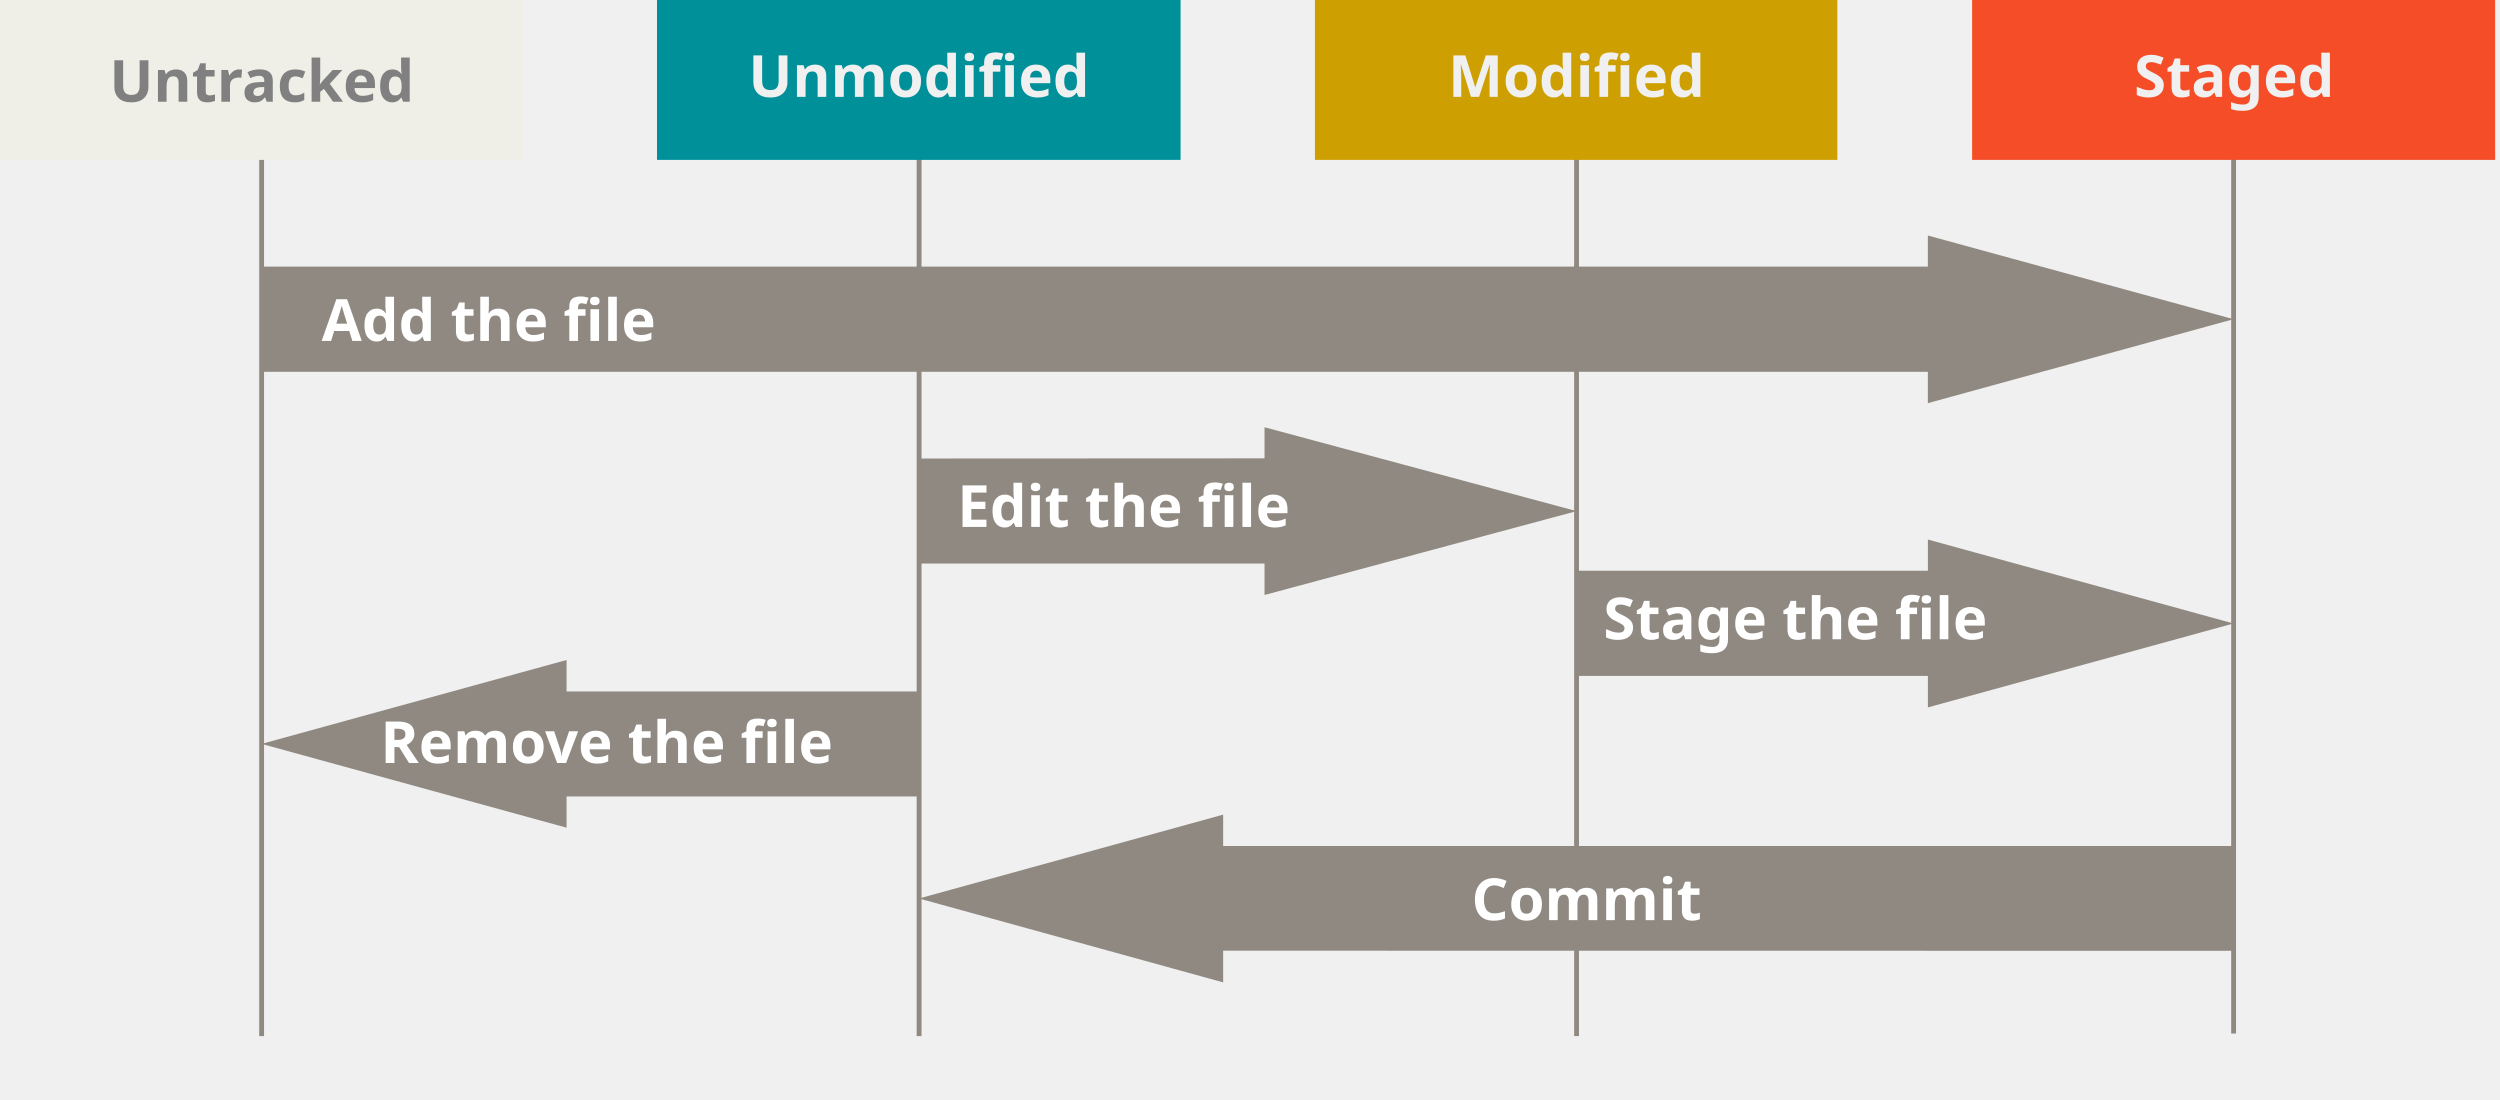
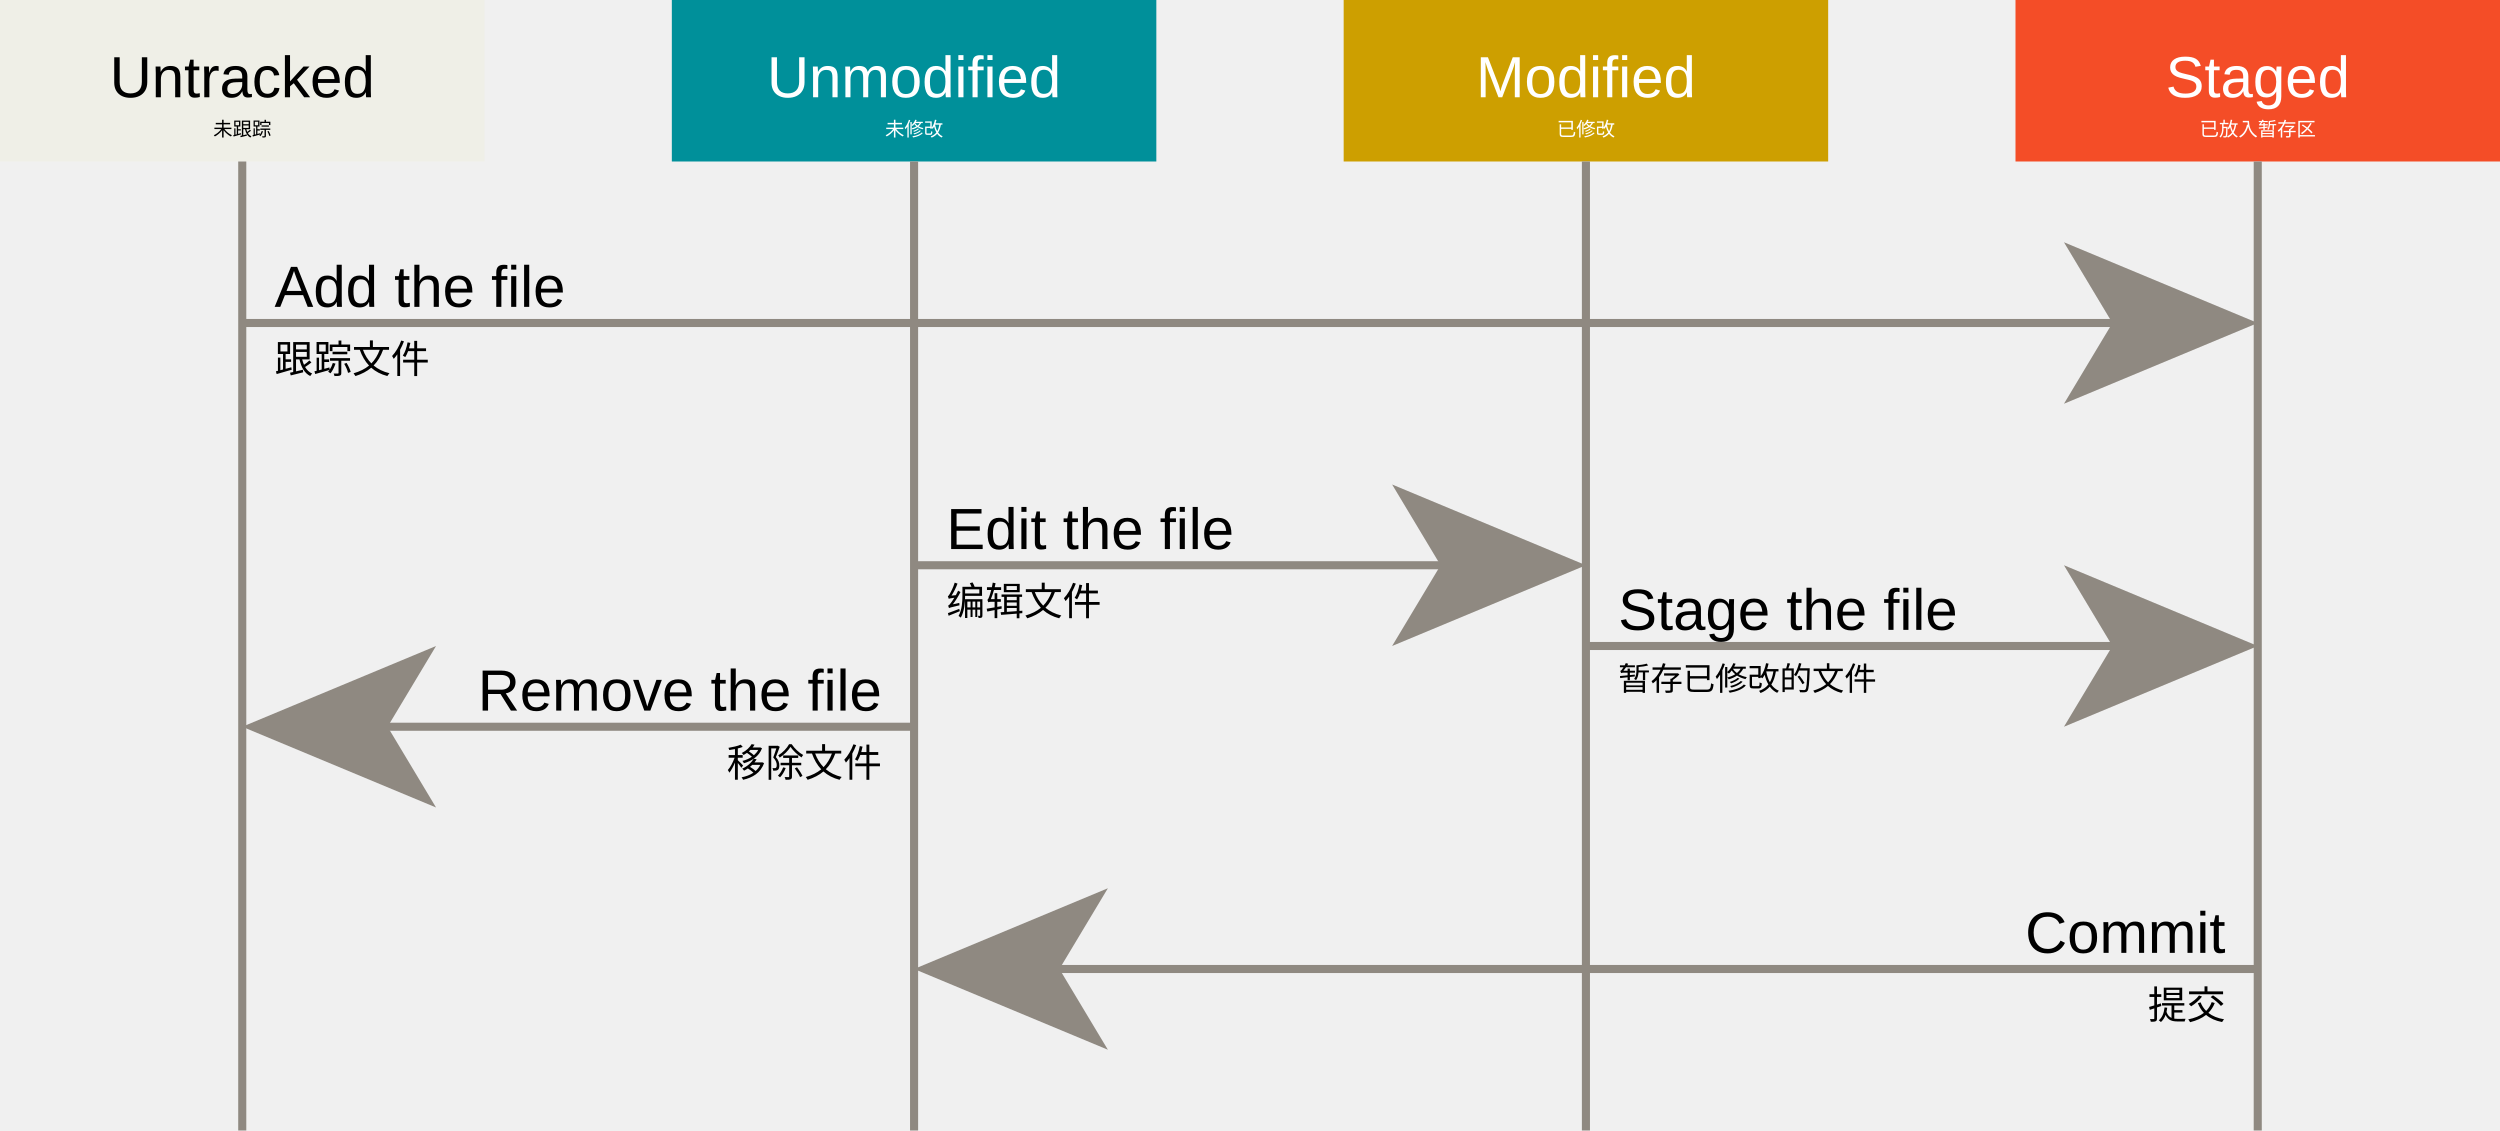
- <svg xmlns="http://www.w3.org/2000/svg" id="svg7076" version="1.1" viewBox="0 0 516 227">
+ <svg xmlns="http://www.w3.org/2000/svg" id="svg7076" version="1.1" width="1548" height="700">
  <g id="layer1">
-     <g id="02---lifecycle" style="fill-rule:evenodd;fill:none">
-       <path id="Line-6" transform="translate(10.5)" d="m43.5 17.469v195.88" style="fill:#8f8981;stroke-linecap:square;stroke:#8f8981" />
-       <path id="Line-3" transform="translate(1.9)" d="m323.5 17.469v195.88" style="fill:#8f8981;stroke-linecap:square;stroke:#8f8981" />
-       <path id="Line-2" transform="translate(6.2)" d="m183.5 17.469v195.88" style="fill:#8f8981;stroke-linecap:square;stroke:#8f8981" />
-       <path id="Line-7" transform="translate(-2.4841)" d="m463.5 16.937v195.88" style="fill:#8f8981;stroke-linecap:square;stroke:#8f8981" />
-       <g id="goldref" transform="translate(281)">
-         <rect id="Rectangle-3" transform="matrix(.99844 0 0 1 -9.6 0)" width="108" height="33" style="fill-rule:evenodd;fill:#cd9f00" />
-         <text id="master-2" transform="translate(-9.6023)" font-size="12px" font-weight="700" style="fill:#979797;font-family:'Source Code Pro';font-size:12px;font-weight:700;text-anchor:middle">
-           <tspan id="tspan7032" x="54" y="20" style="fill:#f0f0f0">Modified</tspan>
-         </text>
+     <g id="02---lifecycle">
+       <g id="rectangles">
+         <g id="untracked">
+           <rect x="0" y="0" width="300" height="100" fill="#efefe7" />
+           <text x="150" y="50" font-family="Arial" font-size="36" fill="black" text-anchor="middle" dominant-baseline="middle">Untracked</text>
+           <text x="150" y="80" font-family="Arial" font-size="12" fill="black" text-anchor="middle" dominant-baseline="middle">未跟踪</text>
+         </g>
+         <g id="unmodified" transform="translate(416, 0)">
+           <rect x="0" y="0" width="300" height="100" fill="#00909a" />
+           <text x="150" y="50" font-family="Arial" font-size="36" fill="white" text-anchor="middle" dominant-baseline="middle">Unmodified</text>
+           <text x="150" y="80" font-family="Arial" font-size="12" fill="white" text-anchor="middle" dominant-baseline="middle">未修改</text>
+         </g>
+         <g id="modified" transform="translate(832, 0)">
+           <rect x="0" y="0" width="300" height="100" fill="#cd9f00" />
+           <text x="150" y="50" font-family="Arial" font-size="36" fill="white" text-anchor="middle" dominant-baseline="middle">Modified</text>
+           <text x="150" y="80" font-family="Arial" font-size="12" fill="white" text-anchor="middle" dominant-baseline="middle">已修改</text>
+         </g>
+         <g id="modified" transform="translate(1248, 0)">
+           <rect x="0" y="0" width="300" height="100" fill="#f44d27" />
+           <text x="150" y="50" font-family="Arial" font-size="36" fill="white" text-anchor="middle" dominant-baseline="middle">Staged</text>
+           <text x="150" y="80" font-family="Arial" font-size="12" fill="white" text-anchor="middle" dominant-baseline="middle">已放入暂存区</text>
+         </g>
      </g>
-       <path id="Line-4" d="m261 116.32h-71.316v-21.682l71.316-.035v-6.418l64.395 17.311-64.395 17.305z" style="fill-rule:nonzero;fill:#8f8981" />
-       <path id="Line-9" d="m397.91 76.738h-343.93v-21.717h343.93v-6.412l63.071 17.271-63.071 17.33z" style="fill-rule:nonzero;fill:#8f8981" />
-       <path id="Line-10" transform="translate(6.5119)" d="m110.43 142.72h72.744v21.67l-72.744-1e-5v6.449l-62.956-17.3 62.956-17.32z" style="fill-rule:nonzero;fill:#8f8981" />
-       <path id="Line-5" transform="translate(-2.0144 -12.314)" d="m399.93 151.83h-72.52v-21.717h72.52v-6.437l63.071 17.325-63.071 17.322z" style="fill-rule:nonzero;fill:#8f8981" />
-       <path id="Line-8" d="m252.46 174.61h208.52v21.636l-208.52-.026v6.544l-62.777-17.317 62.777-17.307z" style="fill-rule:nonzero;fill:#8f8981" />
-       <text id="Edit-the-file" transform="translate(2 -7.2452)" font-size="12px" font-weight="700" style="fill:white;font-family:'Source Code Pro';font-size:12px;font-weight:700">
-         <tspan id="tspan7041" x="195.59" y="116">Edit the file</tspan>
-       </text>
-       <text id="Add-the-file" transform="translate(9 .19847)" font-size="12px" font-weight="700" style="fill:white;font-family:'Source Code Pro';font-size:12px;font-weight:700">
-         <tspan id="tspan7044" x="57.391" y="70.17">Add the file</tspan>
-       </text>
-       <text id="Remove-the-file" transform="translate(1.5325 .45528)" font-size="12px" font-weight="700" style="fill:white;font-family:'Source Code Pro';font-size:12px;font-weight:700">
-         <tspan id="tspan7047" x="76.989" y="157.031">Remove the file</tspan>
-       </text>
-       <text id="Stage-the-file" transform="translate(-.8512 -13.221)" font-size="12px" font-weight="700" style="fill:white;font-family:'Source Code Pro';font-size:12px;font-weight:700">
-         <tspan id="tspan7050" x="331.79" y="145.17">Stage the file</tspan>
-       </text>
-       <g id="other">
-         <rect id="Rectangle-2" transform="scale(1.2558 1)" width="86" height="33" style="fill-rule:evenodd;fill:#efefe7" />
-         <text id="master" transform="translate(11.045)" font-size="12px" font-weight="700" style="fill:#979797;font-family:'Source Code Pro';font-size:12px;font-weight:700;text-anchor:middle">
-           <tspan id="tspan7054" x="43" y="21" style="fill:gray">Untracked</tspan>
-         </text>
+       <g id="lines">
+         <line x1="150" y1="100" x2="150" y2="700" stroke="#8f8981" stroke-width="5" />
+         <line x1="566" y1="100" x2="566" y2="700" stroke="#8f8981" stroke-width="5" />
+         <line x1="982" y1="100" x2="982" y2="700" stroke="#8f8981" stroke-width="5" />
+         <line x1="1398" y1="100" x2="1398" y2="700" stroke="#8f8981" stroke-width="5" />
      </g>
-       <g id="symref" transform="translate(140)">
-         <rect id="rect7058" transform="matrix(1.2566 0 0 1 -4.3944 0)" width="86" height="33" style="fill-rule:evenodd;fill:#00909a" />
-         <text id="text7062" transform="translate(6.6865)" font-size="12px" font-weight="700" style="fill:#979797;font-family:'Source Code Pro';font-size:12px;font-weight:700;text-anchor:middle">
-           <tspan id="tspan7060" x="43" y="20" style="fill:#f0f0f0">Unmodified</tspan>
-         </text>
+       <g id="Add-the-file" transform="translate(150, 200)">
+         <line x1="0" y1="0" x2="1238" y2="0" stroke="#8f8981" stroke-width="5" />
+         <g transform="translate(1248, 0)">
+           <polygon points="0,0 -120,-50 -90,0 -120,50" fill="#8f8981" />
+         </g>
+         <text x="20" y="-10" font-family="Arial" font-size="36" fill="black" text-anchor="start" dominant-baseline="Auto">Add the file</text>
+         <text x="20" y="10" font-family="Arial" font-size="24" fill="black" text-anchor="start" dominant-baseline="Hanging">跟踪文件</text>
      </g>
-       <text id="Commit" transform="translate(-14.974 -.090725)" font-size="12px" font-weight="700" style="fill:white;font-family:'Source Code Pro';font-size:12px;font-weight:700">
-         <tspan id="tspan7065" x="318.697" y="190">Commit</tspan>
-       </text>
-       <g id="ref" transform="translate(409)">
-         <rect id="rect7068" transform="matrix(1.0184 0 0 1 -1.9532 0)" width="106" height="33" style="fill-rule:evenodd;fill:#f44d27" />
-         <text id="text7072" transform="translate(-.84695)" font-size="12px" font-weight="700" style="fill:#979797;font-family:'Source Code Pro';font-size:12px;font-weight:700;text-anchor:middle">
-           <tspan id="tspan7070" x="53" y="20" style="fill:#f0f0f0">Staged</tspan>
-         </text>
+       <g id="Edit-the-file" transform="translate(566, 350)">
+         <line x1="0" y1="0" x2="406" y2="0" stroke="#8f8981" stroke-width="5" />
+         <g transform="translate(416, 0)">
+           <polygon points="0,0 -120,-50 -90,0 -120,50" fill="#8f8981" />
+         </g>
+         <text x="20" y="-10" font-family="Arial" font-size="36" fill="black" text-anchor="start" dominant-baseline="Auto">Edit the file</text>
+         <text x="20" y="10" font-family="Arial" font-size="24" fill="black" text-anchor="start" dominant-baseline="Hanging">编辑文件</text>
+       </g>
+       <g id="Stage-the-file" transform="translate(982, 400)">
+         <line x1="0" y1="0" x2="406" y2="0" stroke="#8f8981" stroke-width="5" />
+         <g transform="translate(416, 0)">
+           <polygon points="0,0 -120,-50 -90,0 -120,50" fill="#8f8981" />
+         </g>
+         <text x="20" y="-10" font-family="Arial" font-size="36" fill="black" text-anchor="start" dominant-baseline="Auto">Stage the file</text>
+         <text x="20" y="10" font-family="Arial" font-size="20" fill="black" text-anchor="start" dominant-baseline="Hanging">暂存已修改的文件</text>
+       </g>
+       <g id="Remove-the-file" transform="translate(150, 450)">
+         <line x1="10" y1="0" x2="416" y2="0" stroke="#8f8981" stroke-width="5" />
+         <g transform="translate(0, 0)">
+           <polygon points="0,0 120,-50 90,0 120,50" fill="#8f8981" />
+         </g>
+         <text x="396" y="-10" font-family="Arial" font-size="36" fill="black" text-anchor="end" dominant-baseline="Auto">Remove the file</text>
+         <text x="396" y="10" font-family="Arial" font-size="24" fill="black" text-anchor="end" dominant-baseline="Hanging">移除文件</text>
+       </g>
+       <g id="Commit" transform="translate(566, 600)">
+         <line x1="30" y1="0" x2="832" y2="0" stroke="#8f8981" stroke-width="5" />
+         <g transform="translate(0, 0)">
+           <polygon points="0,0 120,-50 90,0 120,50" fill="#8f8981" />
+         </g>
+         <text x="812" y="-10" font-family="Arial" font-size="36" fill="black" text-anchor="end" dominant-baseline="Auto">Commit</text>
+         <text x="812" y="10" font-family="Arial" font-size="24" fill="black" text-anchor="end" dominant-baseline="Hanging">提交</text>
      </g>
    </g>
  </g>
</svg>
